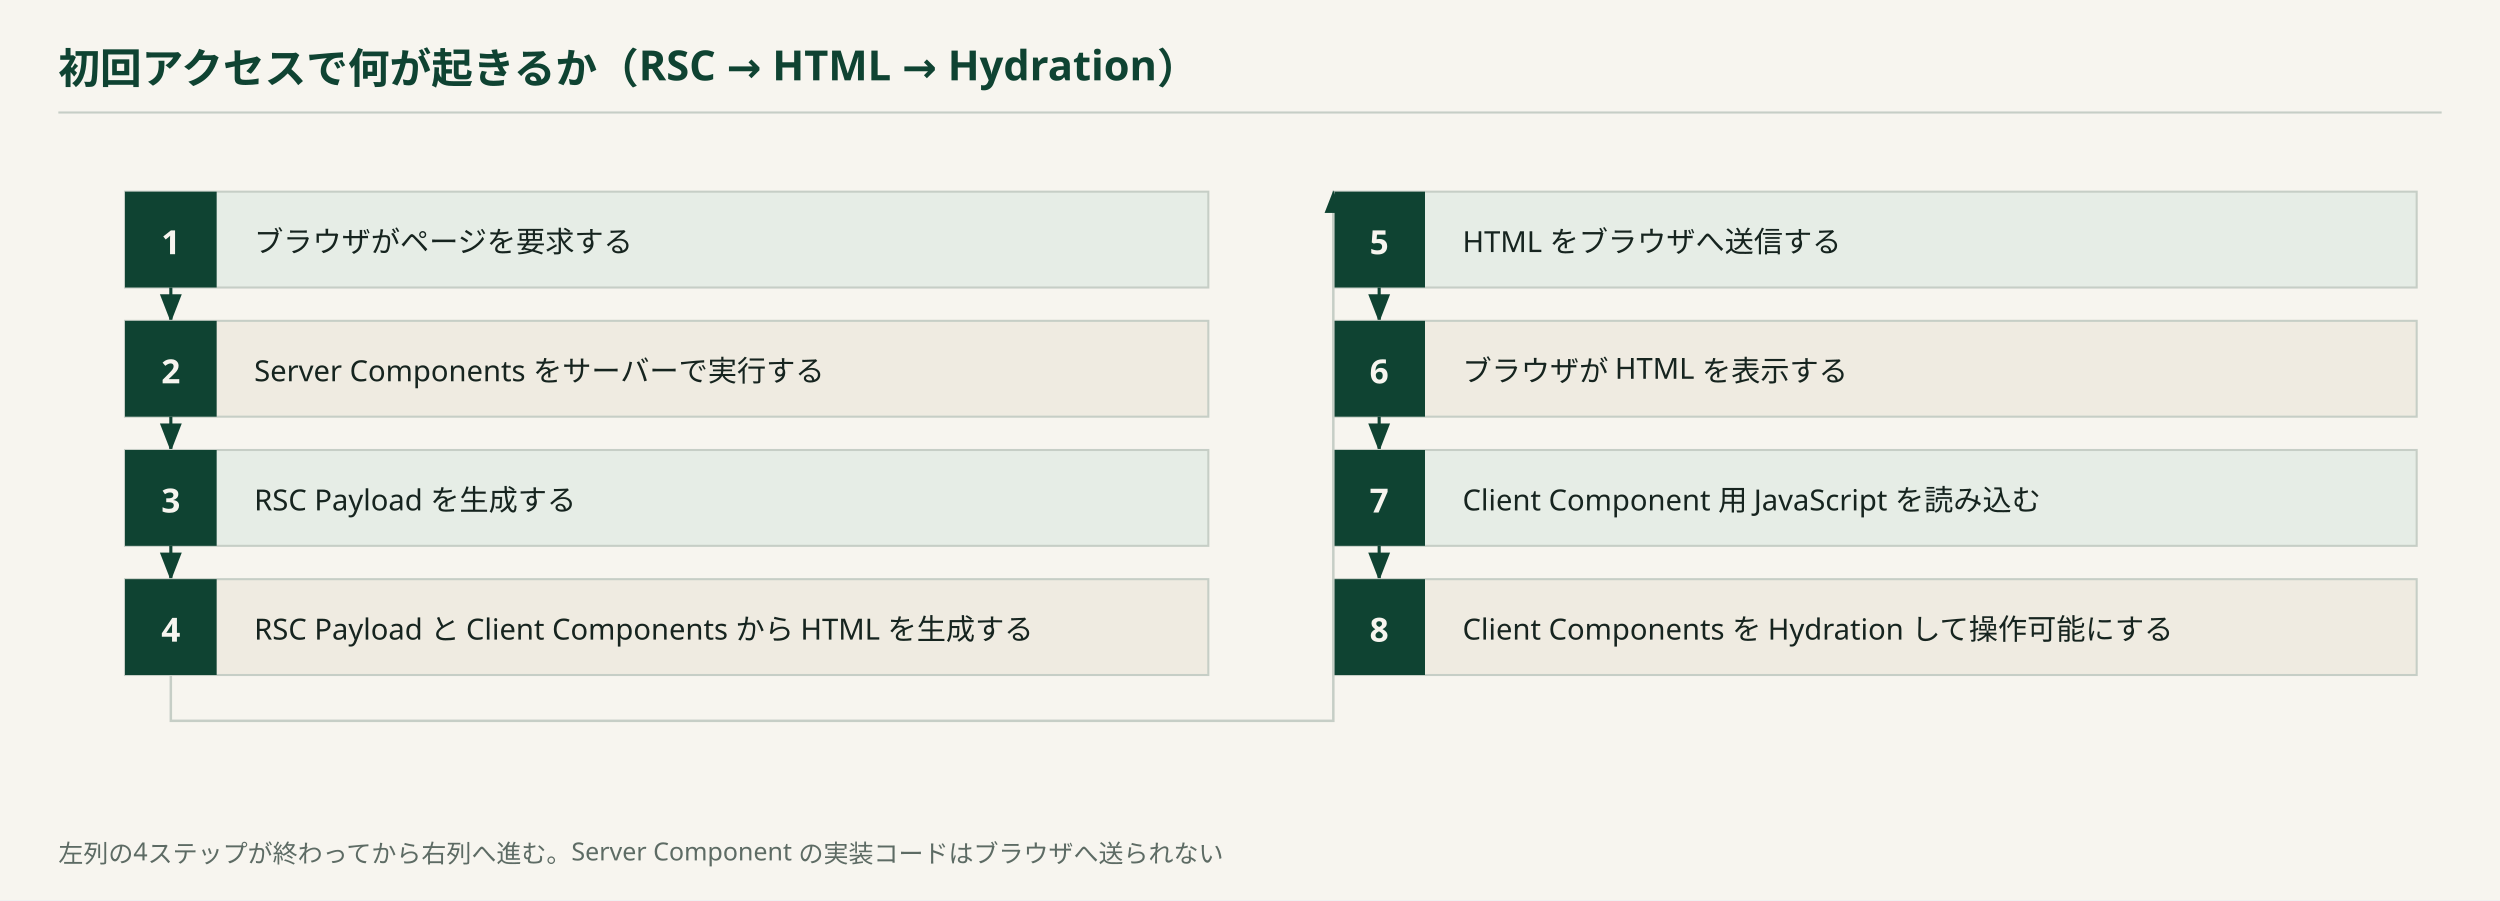
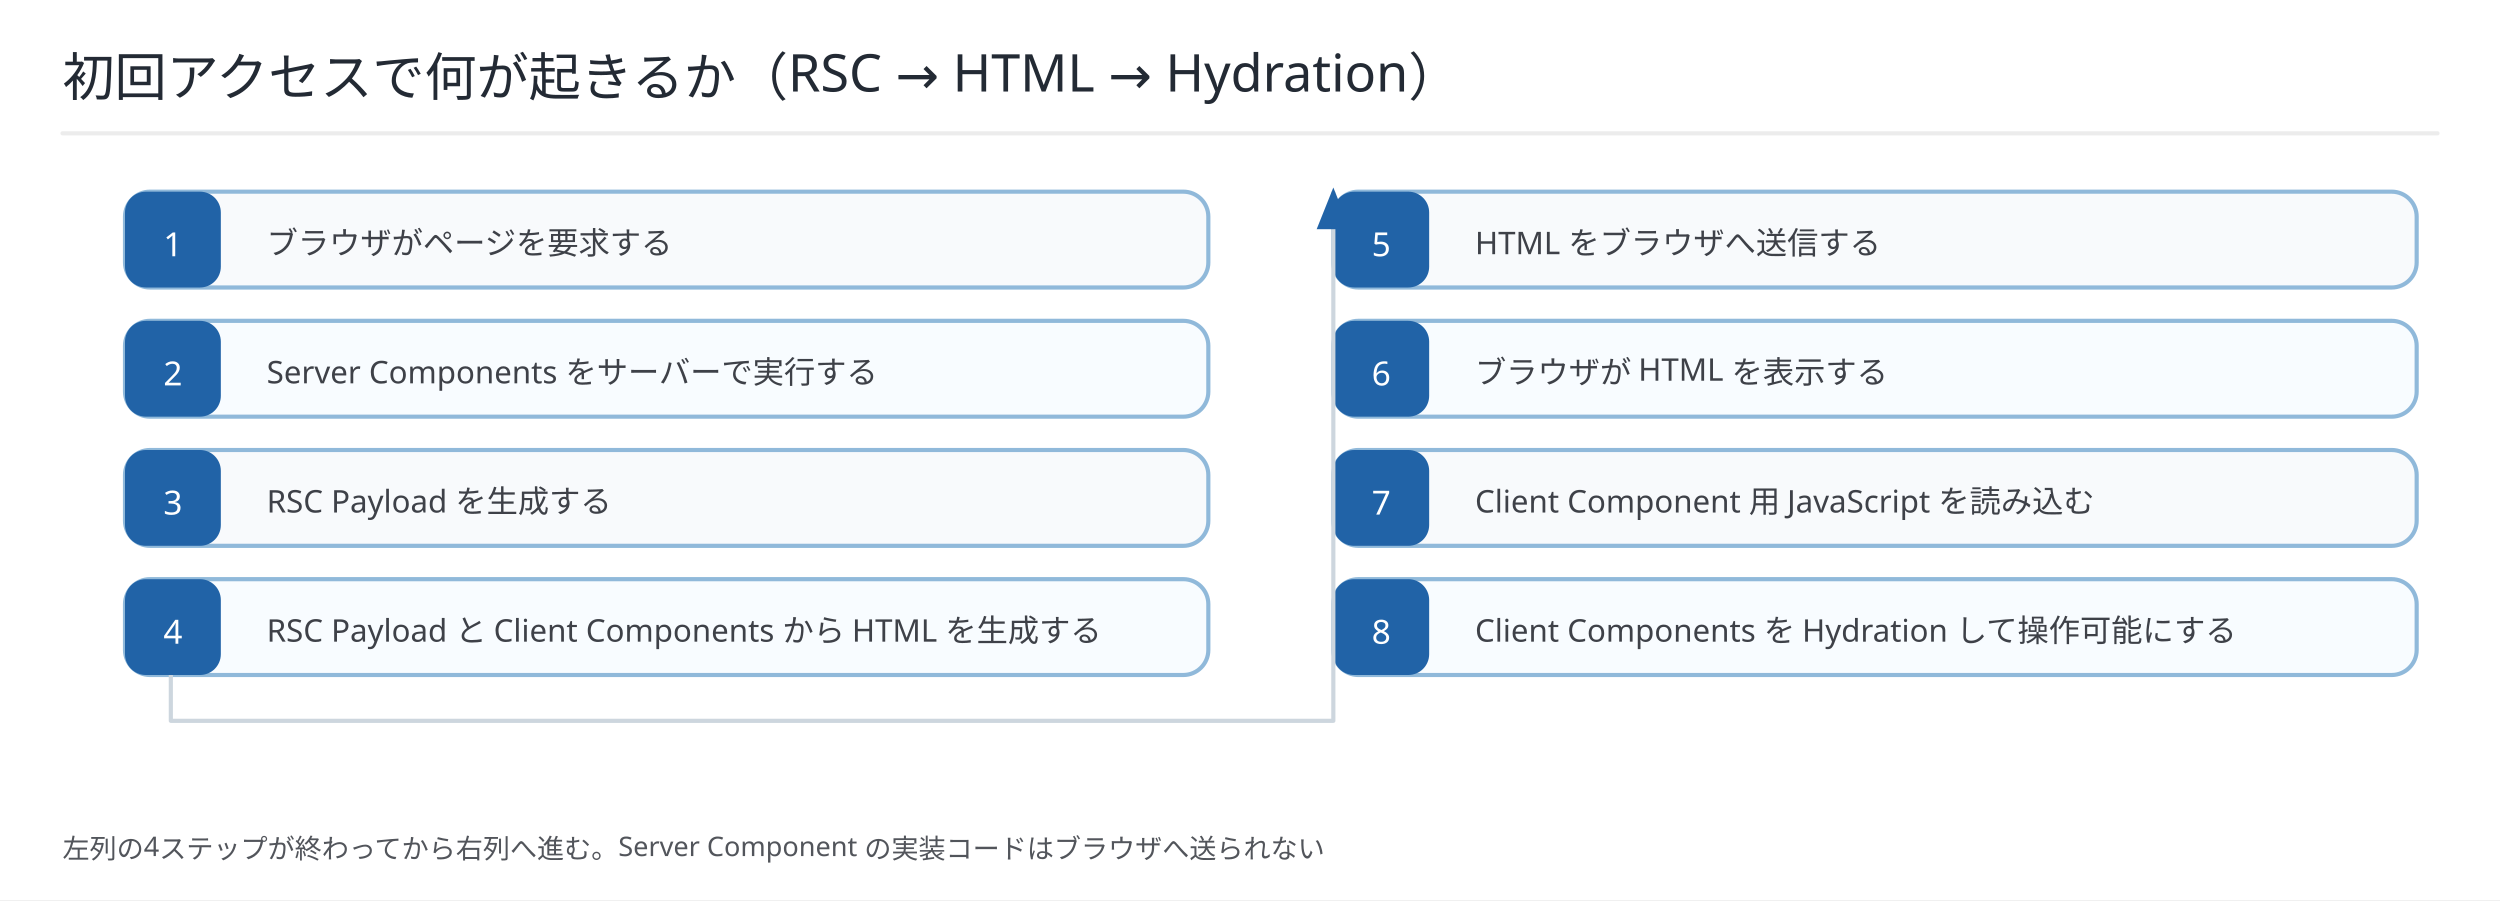
<svg xmlns="http://www.w3.org/2000/svg" width="1200" height="432" viewBox="0 0 1200 432">
  <defs>
-     <marker id="ar" markerWidth="9" markerHeight="7" refX="8.5" refY="3.5" orient="auto">
-       <path d="M0,0 L9,3.5 L0,7 z" fill="#0F4332" />
+     <marker id="ar" markerWidth="10" markerHeight="8" refX="9" refY="4" orient="auto">
+       <path d="M0,0 L10,4 L0,8 z" fill="#2163A7" />
    </marker>
-     <marker id="arR" markerWidth="9" markerHeight="7" refX="8.5" refY="3.5" orient="auto">
-       <path d="M0,0 L9,3.5 L0,7 z" fill="#8C3A2B" />
+     <marker id="arR" markerWidth="10" markerHeight="8" refX="9" refY="4" orient="auto">
+       <path d="M0,0 L10,4 L0,8 z" fill="#B4472F" />
    </marker>
  </defs>
-   <rect width="1200" height="432" fill="#F7F5EF" />
-   <text x="28" y="40" font-family="'Hiragino Kaku Gothic ProN','Hiragino Sans','BIZ UDGothic',sans-serif" font-size="20" fill="#0F4332" text-anchor="start" font-weight="600">初回アクセスで何が起きるか（RSC → HTML → Hydration）</text>
-   <line x1="28" y1="54" x2="1172" y2="54" stroke="#C6CEC6" stroke-width="1" />
-   <rect x="60" y="92" width="520" height="46" fill="#E6EDE6" stroke="#C6CEC6" stroke-width="1" />
-   <rect x="60" y="92" width="44" height="46" fill="#0F4332" stroke="none" />
-   <text x="82" y="122" font-family="'Hiragino Kaku Gothic ProN','Hiragino Sans','BIZ UDGothic',sans-serif" font-size="16" fill="#F7F5EF" text-anchor="middle" font-weight="600">1</text>
-   <text x="122" y="121" font-family="'Hiragino Kaku Gothic ProN','Hiragino Sans','BIZ UDGothic',sans-serif" font-size="14" fill="#16241F" text-anchor="start" font-weight="normal">ブラウザがページを要求する</text>
-   <line x1="82" y1="138" x2="82" y2="154" stroke="#0F4332" stroke-width="1.5" marker-end="url(#ar)" />
-   <rect x="60" y="154" width="520" height="46" fill="#EFEBE1" stroke="#C6CEC6" stroke-width="1" />
-   <rect x="60" y="154" width="44" height="46" fill="#0F4332" stroke="none" />
-   <text x="82" y="184" font-family="'Hiragino Kaku Gothic ProN','Hiragino Sans','BIZ UDGothic',sans-serif" font-size="16" fill="#F7F5EF" text-anchor="middle" font-weight="600">2</text>
-   <text x="122" y="183" font-family="'Hiragino Kaku Gothic ProN','Hiragino Sans','BIZ UDGothic',sans-serif" font-size="14" fill="#16241F" text-anchor="start" font-weight="normal">Server Components をサーバーで実行する</text>
-   <line x1="82" y1="200" x2="82" y2="216" stroke="#0F4332" stroke-width="1.5" marker-end="url(#ar)" />
-   <rect x="60" y="216" width="520" height="46" fill="#E6EDE6" stroke="#C6CEC6" stroke-width="1" />
-   <rect x="60" y="216" width="44" height="46" fill="#0F4332" stroke="none" />
-   <text x="82" y="246" font-family="'Hiragino Kaku Gothic ProN','Hiragino Sans','BIZ UDGothic',sans-serif" font-size="16" fill="#F7F5EF" text-anchor="middle" font-weight="600">3</text>
-   <text x="122" y="245" font-family="'Hiragino Kaku Gothic ProN','Hiragino Sans','BIZ UDGothic',sans-serif" font-size="14" fill="#16241F" text-anchor="start" font-weight="normal">RSC Payload を生成する</text>
-   <line x1="82" y1="262" x2="82" y2="278" stroke="#0F4332" stroke-width="1.5" marker-end="url(#ar)" />
-   <rect x="60" y="278" width="520" height="46" fill="#EFEBE1" stroke="#C6CEC6" stroke-width="1" />
-   <rect x="60" y="278" width="44" height="46" fill="#0F4332" stroke="none" />
-   <text x="82" y="308" font-family="'Hiragino Kaku Gothic ProN','Hiragino Sans','BIZ UDGothic',sans-serif" font-size="16" fill="#F7F5EF" text-anchor="middle" font-weight="600">4</text>
-   <text x="122" y="307" font-family="'Hiragino Kaku Gothic ProN','Hiragino Sans','BIZ UDGothic',sans-serif" font-size="14" fill="#16241F" text-anchor="start" font-weight="normal">RSC Payload と Client Components から HTML を生成する</text>
-   <rect x="640" y="92" width="520" height="46" fill="#E6EDE6" stroke="#C6CEC6" stroke-width="1" />
-   <rect x="640" y="92" width="44" height="46" fill="#0F4332" stroke="none" />
-   <text x="662" y="122" font-family="'Hiragino Kaku Gothic ProN','Hiragino Sans','BIZ UDGothic',sans-serif" font-size="16" fill="#F7F5EF" text-anchor="middle" font-weight="600">5</text>
-   <text x="702" y="121" font-family="'Hiragino Kaku Gothic ProN','Hiragino Sans','BIZ UDGothic',sans-serif" font-size="14" fill="#16241F" text-anchor="start" font-weight="normal">HTML をブラウザへ送信する</text>
-   <line x1="662" y1="138" x2="662" y2="154" stroke="#0F4332" stroke-width="1.5" marker-end="url(#ar)" />
-   <rect x="640" y="154" width="520" height="46" fill="#EFEBE1" stroke="#C6CEC6" stroke-width="1" />
-   <rect x="640" y="154" width="44" height="46" fill="#0F4332" stroke="none" />
-   <text x="662" y="184" font-family="'Hiragino Kaku Gothic ProN','Hiragino Sans','BIZ UDGothic',sans-serif" font-size="16" fill="#F7F5EF" text-anchor="middle" font-weight="600">6</text>
-   <text x="702" y="183" font-family="'Hiragino Kaku Gothic ProN','Hiragino Sans','BIZ UDGothic',sans-serif" font-size="14" fill="#16241F" text-anchor="start" font-weight="normal">ブラウザが HTML を表示する</text>
-   <line x1="662" y1="200" x2="662" y2="216" stroke="#0F4332" stroke-width="1.5" marker-end="url(#ar)" />
-   <rect x="640" y="216" width="520" height="46" fill="#E6EDE6" stroke="#C6CEC6" stroke-width="1" />
-   <rect x="640" y="216" width="44" height="46" fill="#0F4332" stroke="none" />
-   <text x="662" y="246" font-family="'Hiragino Kaku Gothic ProN','Hiragino Sans','BIZ UDGothic',sans-serif" font-size="16" fill="#F7F5EF" text-anchor="middle" font-weight="600">7</text>
-   <text x="702" y="245" font-family="'Hiragino Kaku Gothic ProN','Hiragino Sans','BIZ UDGothic',sans-serif" font-size="14" fill="#16241F" text-anchor="start" font-weight="normal">Client Component 用 JavaScript を読み込む</text>
-   <line x1="662" y1="262" x2="662" y2="278" stroke="#0F4332" stroke-width="1.5" marker-end="url(#ar)" />
-   <rect x="640" y="278" width="520" height="46" fill="#EFEBE1" stroke="#C6CEC6" stroke-width="1" />
-   <rect x="640" y="278" width="44" height="46" fill="#0F4332" stroke="none" />
-   <text x="662" y="308" font-family="'Hiragino Kaku Gothic ProN','Hiragino Sans','BIZ UDGothic',sans-serif" font-size="16" fill="#F7F5EF" text-anchor="middle" font-weight="600">8</text>
-   <text x="702" y="307" font-family="'Hiragino Kaku Gothic ProN','Hiragino Sans','BIZ UDGothic',sans-serif" font-size="14" fill="#16241F" text-anchor="start" font-weight="normal">Client Components を Hydration して操作可能にする</text>
-   <polyline points="82,324 82,346 640,346 640,92" fill="none" stroke="#C6CEC6" stroke-width="1.2" marker-end="url(#ar)" />
-   <text x="28" y="414" font-family="'Hiragino Kaku Gothic ProN','Hiragino Sans','BIZ UDGothic',sans-serif" font-size="12" fill="#5D6B64" text-anchor="start" font-weight="normal">左列の4ステップが終わってから右列へ進む。Server Component の実装コードはブラウザへ送られない</text>
+   <rect width="1200" height="432" fill="#FFFFFF" />
+   <text x="30" y="46" font-family="'Hiragino Kaku Gothic ProN W6','Hiragino Sans W6',sans-serif" font-size="25" fill="#232A34" text-anchor="start" font-weight="normal">初回アクセスで何が起きるか（RSC → HTML → Hydration）</text>
+   <line x1="30" y1="64" x2="1170" y2="64" stroke="#ECECEC" stroke-width="2" stroke-linecap="round" />
+   <rect x="60" y="92" width="520" height="46" rx="12" ry="12" fill="#F8FAFC" stroke="#90B9DA" stroke-width="2" />
+   <rect x="60" y="92" width="46" height="46" rx="10" ry="10" fill="#2163A7" stroke="none" />
+   <text x="83" y="123" font-family="'Hiragino Kaku Gothic ProN W6','Hiragino Sans W6',sans-serif" font-size="16" fill="#FFFFFF" text-anchor="middle" font-weight="normal">1</text>
+   <text x="128" y="122" font-family="'Hiragino Kaku Gothic ProN','Hiragino Sans',sans-serif" font-size="15" fill="#3E4148" text-anchor="start" font-weight="normal">ブラウザがページを要求する</text>
+   <rect x="60" y="154" width="520" height="46" rx="12" ry="12" fill="#F8FCFF" stroke="#90B9DA" stroke-width="2" />
+   <rect x="60" y="154" width="46" height="46" rx="10" ry="10" fill="#2163A7" stroke="none" />
+   <text x="83" y="185" font-family="'Hiragino Kaku Gothic ProN W6','Hiragino Sans W6',sans-serif" font-size="16" fill="#FFFFFF" text-anchor="middle" font-weight="normal">2</text>
+   <text x="128" y="184" font-family="'Hiragino Kaku Gothic ProN','Hiragino Sans',sans-serif" font-size="15" fill="#3E4148" text-anchor="start" font-weight="normal">Server Components をサーバーで実行する</text>
+   <rect x="60" y="216" width="520" height="46" rx="12" ry="12" fill="#F8FAFC" stroke="#90B9DA" stroke-width="2" />
+   <rect x="60" y="216" width="46" height="46" rx="10" ry="10" fill="#2163A7" stroke="none" />
+   <text x="83" y="247" font-family="'Hiragino Kaku Gothic ProN W6','Hiragino Sans W6',sans-serif" font-size="16" fill="#FFFFFF" text-anchor="middle" font-weight="normal">3</text>
+   <text x="128" y="246" font-family="'Hiragino Kaku Gothic ProN','Hiragino Sans',sans-serif" font-size="15" fill="#3E4148" text-anchor="start" font-weight="normal">RSC Payload を生成する</text>
+   <rect x="60" y="278" width="520" height="46" rx="12" ry="12" fill="#F8FCFF" stroke="#90B9DA" stroke-width="2" />
+   <rect x="60" y="278" width="46" height="46" rx="10" ry="10" fill="#2163A7" stroke="none" />
+   <text x="83" y="309" font-family="'Hiragino Kaku Gothic ProN W6','Hiragino Sans W6',sans-serif" font-size="16" fill="#FFFFFF" text-anchor="middle" font-weight="normal">4</text>
+   <text x="128" y="308" font-family="'Hiragino Kaku Gothic ProN','Hiragino Sans',sans-serif" font-size="15" fill="#3E4148" text-anchor="start" font-weight="normal">RSC Payload と Client Components から HTML を生成する</text>
+   <rect x="640" y="92" width="520" height="46" rx="12" ry="12" fill="#F8FAFC" stroke="#90B9DA" stroke-width="2" />
+   <rect x="640" y="92" width="46" height="46" rx="10" ry="10" fill="#2163A7" stroke="none" />
+   <text x="663" y="123" font-family="'Hiragino Kaku Gothic ProN W6','Hiragino Sans W6',sans-serif" font-size="16" fill="#FFFFFF" text-anchor="middle" font-weight="normal">5</text>
+   <text x="708" y="122" font-family="'Hiragino Kaku Gothic ProN','Hiragino Sans',sans-serif" font-size="15" fill="#3E4148" text-anchor="start" font-weight="normal">HTML をブラウザへ送信する</text>
+   <rect x="640" y="154" width="520" height="46" rx="12" ry="12" fill="#F8FCFF" stroke="#90B9DA" stroke-width="2" />
+   <rect x="640" y="154" width="46" height="46" rx="10" ry="10" fill="#2163A7" stroke="none" />
+   <text x="663" y="185" font-family="'Hiragino Kaku Gothic ProN W6','Hiragino Sans W6',sans-serif" font-size="16" fill="#FFFFFF" text-anchor="middle" font-weight="normal">6</text>
+   <text x="708" y="184" font-family="'Hiragino Kaku Gothic ProN','Hiragino Sans',sans-serif" font-size="15" fill="#3E4148" text-anchor="start" font-weight="normal">ブラウザが HTML を表示する</text>
+   <rect x="640" y="216" width="520" height="46" rx="12" ry="12" fill="#F8FAFC" stroke="#90B9DA" stroke-width="2" />
+   <rect x="640" y="216" width="46" height="46" rx="10" ry="10" fill="#2163A7" stroke="none" />
+   <text x="663" y="247" font-family="'Hiragino Kaku Gothic ProN W6','Hiragino Sans W6',sans-serif" font-size="16" fill="#FFFFFF" text-anchor="middle" font-weight="normal">7</text>
+   <text x="708" y="246" font-family="'Hiragino Kaku Gothic ProN','Hiragino Sans',sans-serif" font-size="15" fill="#3E4148" text-anchor="start" font-weight="normal">Client Component 用 JavaScript を読み込む</text>
+   <rect x="640" y="278" width="520" height="46" rx="12" ry="12" fill="#F8FCFF" stroke="#90B9DA" stroke-width="2" />
+   <rect x="640" y="278" width="46" height="46" rx="10" ry="10" fill="#2163A7" stroke="none" />
+   <text x="663" y="309" font-family="'Hiragino Kaku Gothic ProN W6','Hiragino Sans W6',sans-serif" font-size="16" fill="#FFFFFF" text-anchor="middle" font-weight="normal">8</text>
+   <text x="708" y="308" font-family="'Hiragino Kaku Gothic ProN','Hiragino Sans',sans-serif" font-size="15" fill="#3E4148" text-anchor="start" font-weight="normal">Client Components を Hydration して操作可能にする</text>
+   <polyline points="82,324 82,346 640,346 640,92" fill="none" stroke="#CDD6DE" stroke-width="2" stroke-linejoin="round" marker-end="url(#ar)" />
+   <text x="30" y="412" font-family="'Hiragino Kaku Gothic ProN','Hiragino Sans',sans-serif" font-size="13" fill="#52555B" text-anchor="start" font-weight="normal">左列の4ステップが終わってから右列へ進む。Server Component の実装コードはブラウザへ送られない</text>
</svg>
